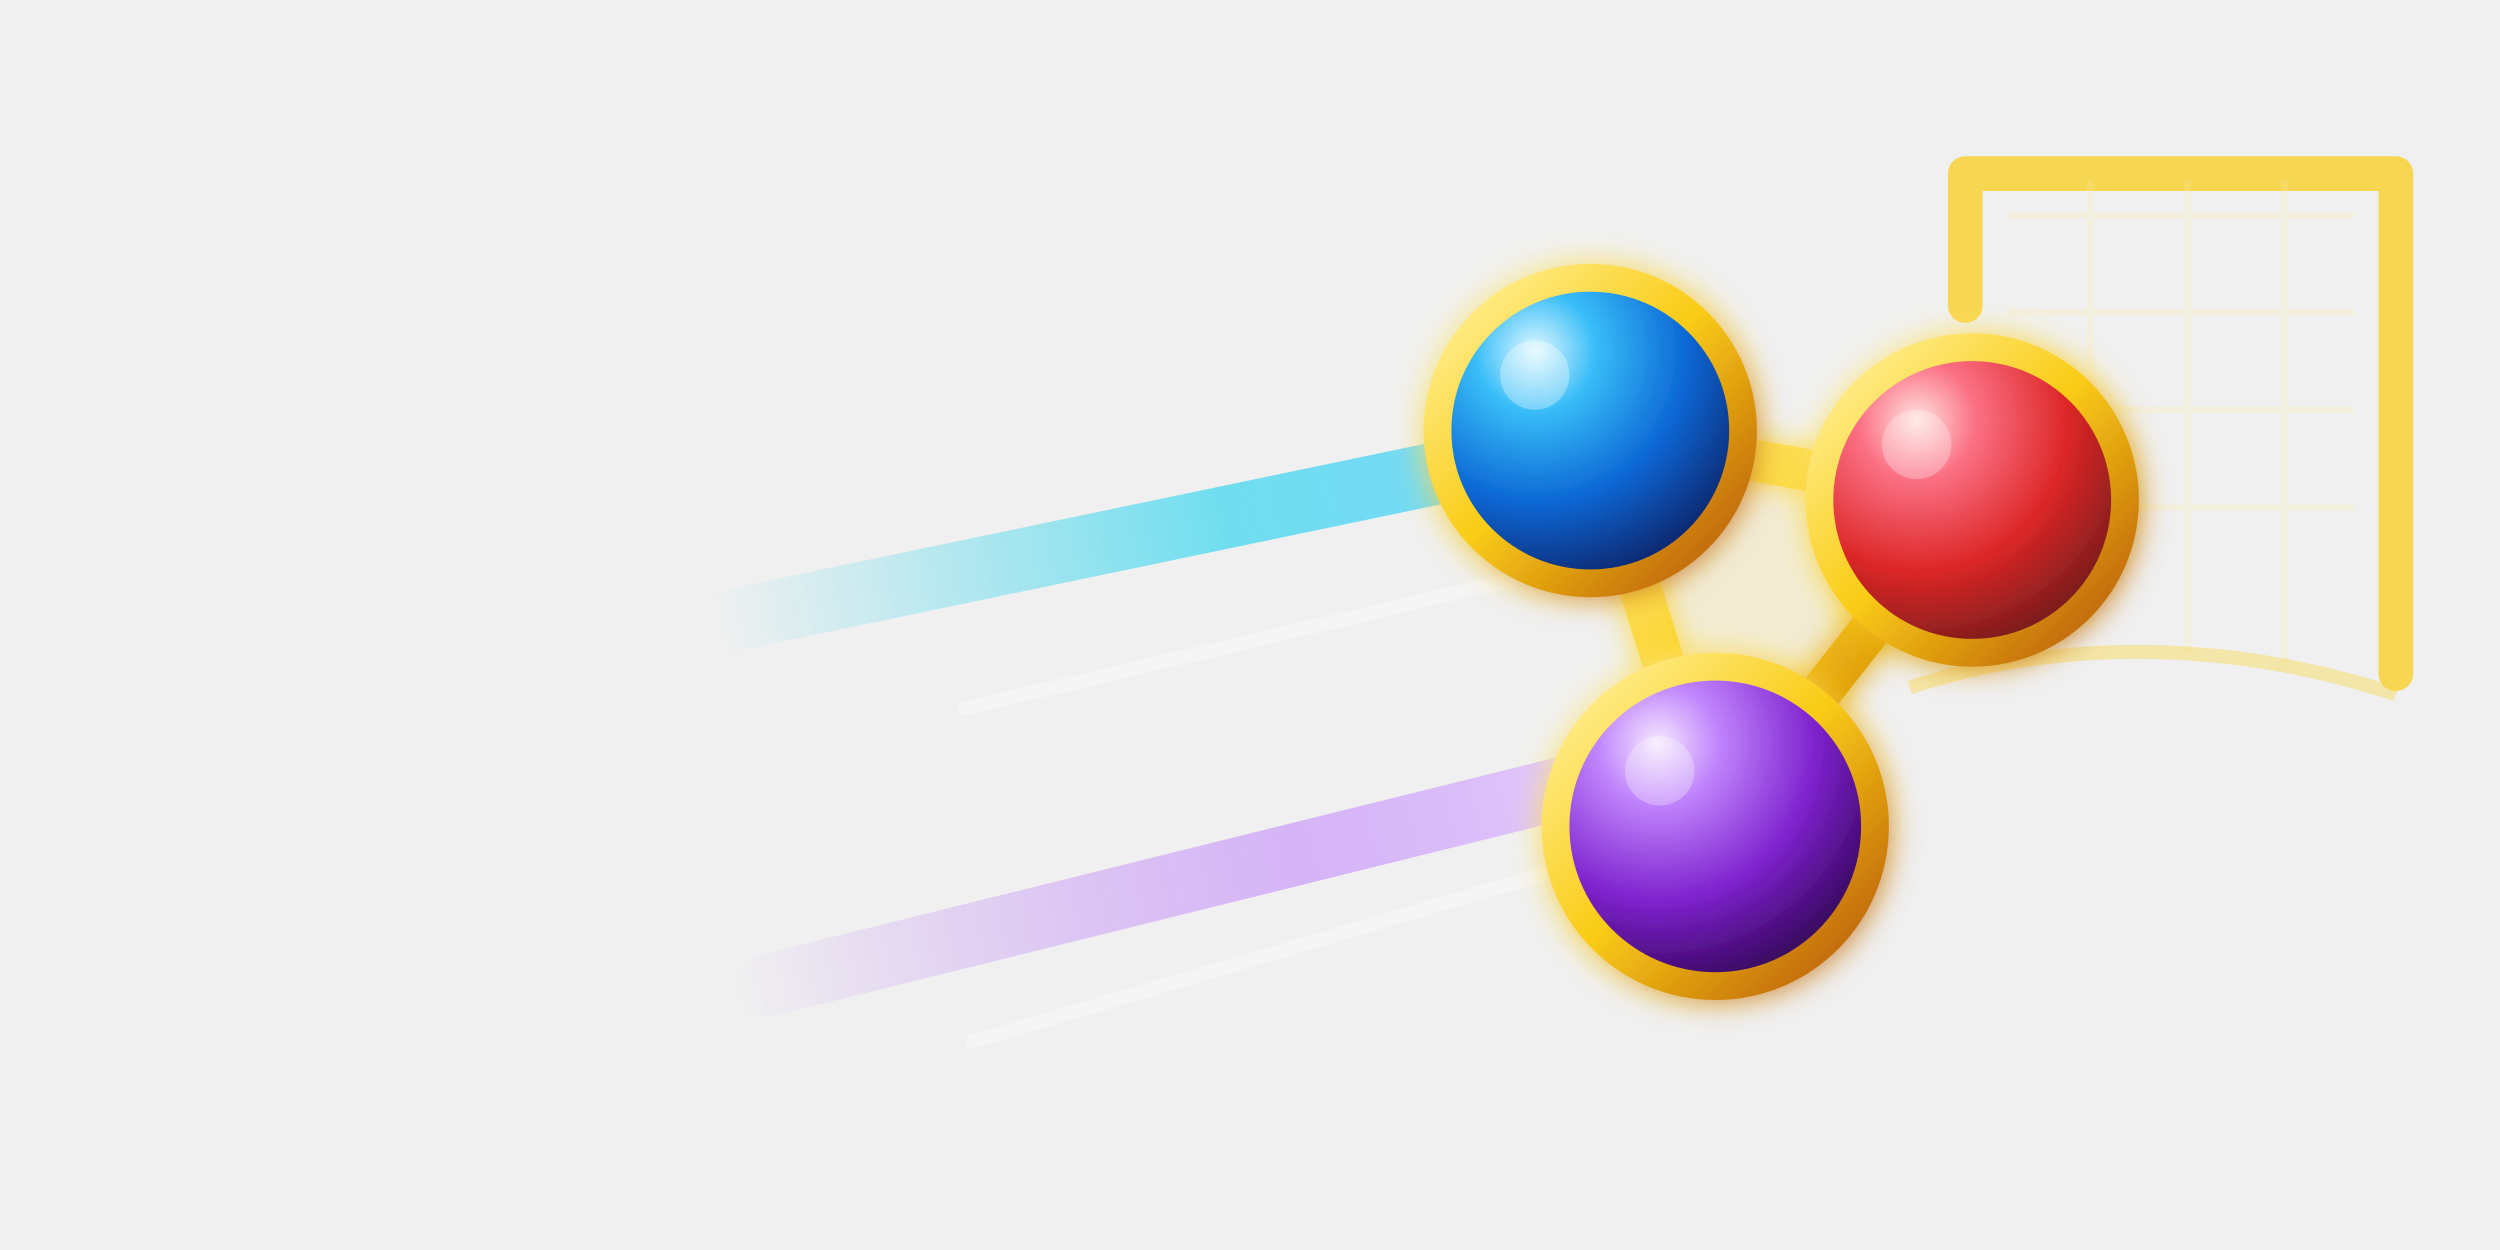
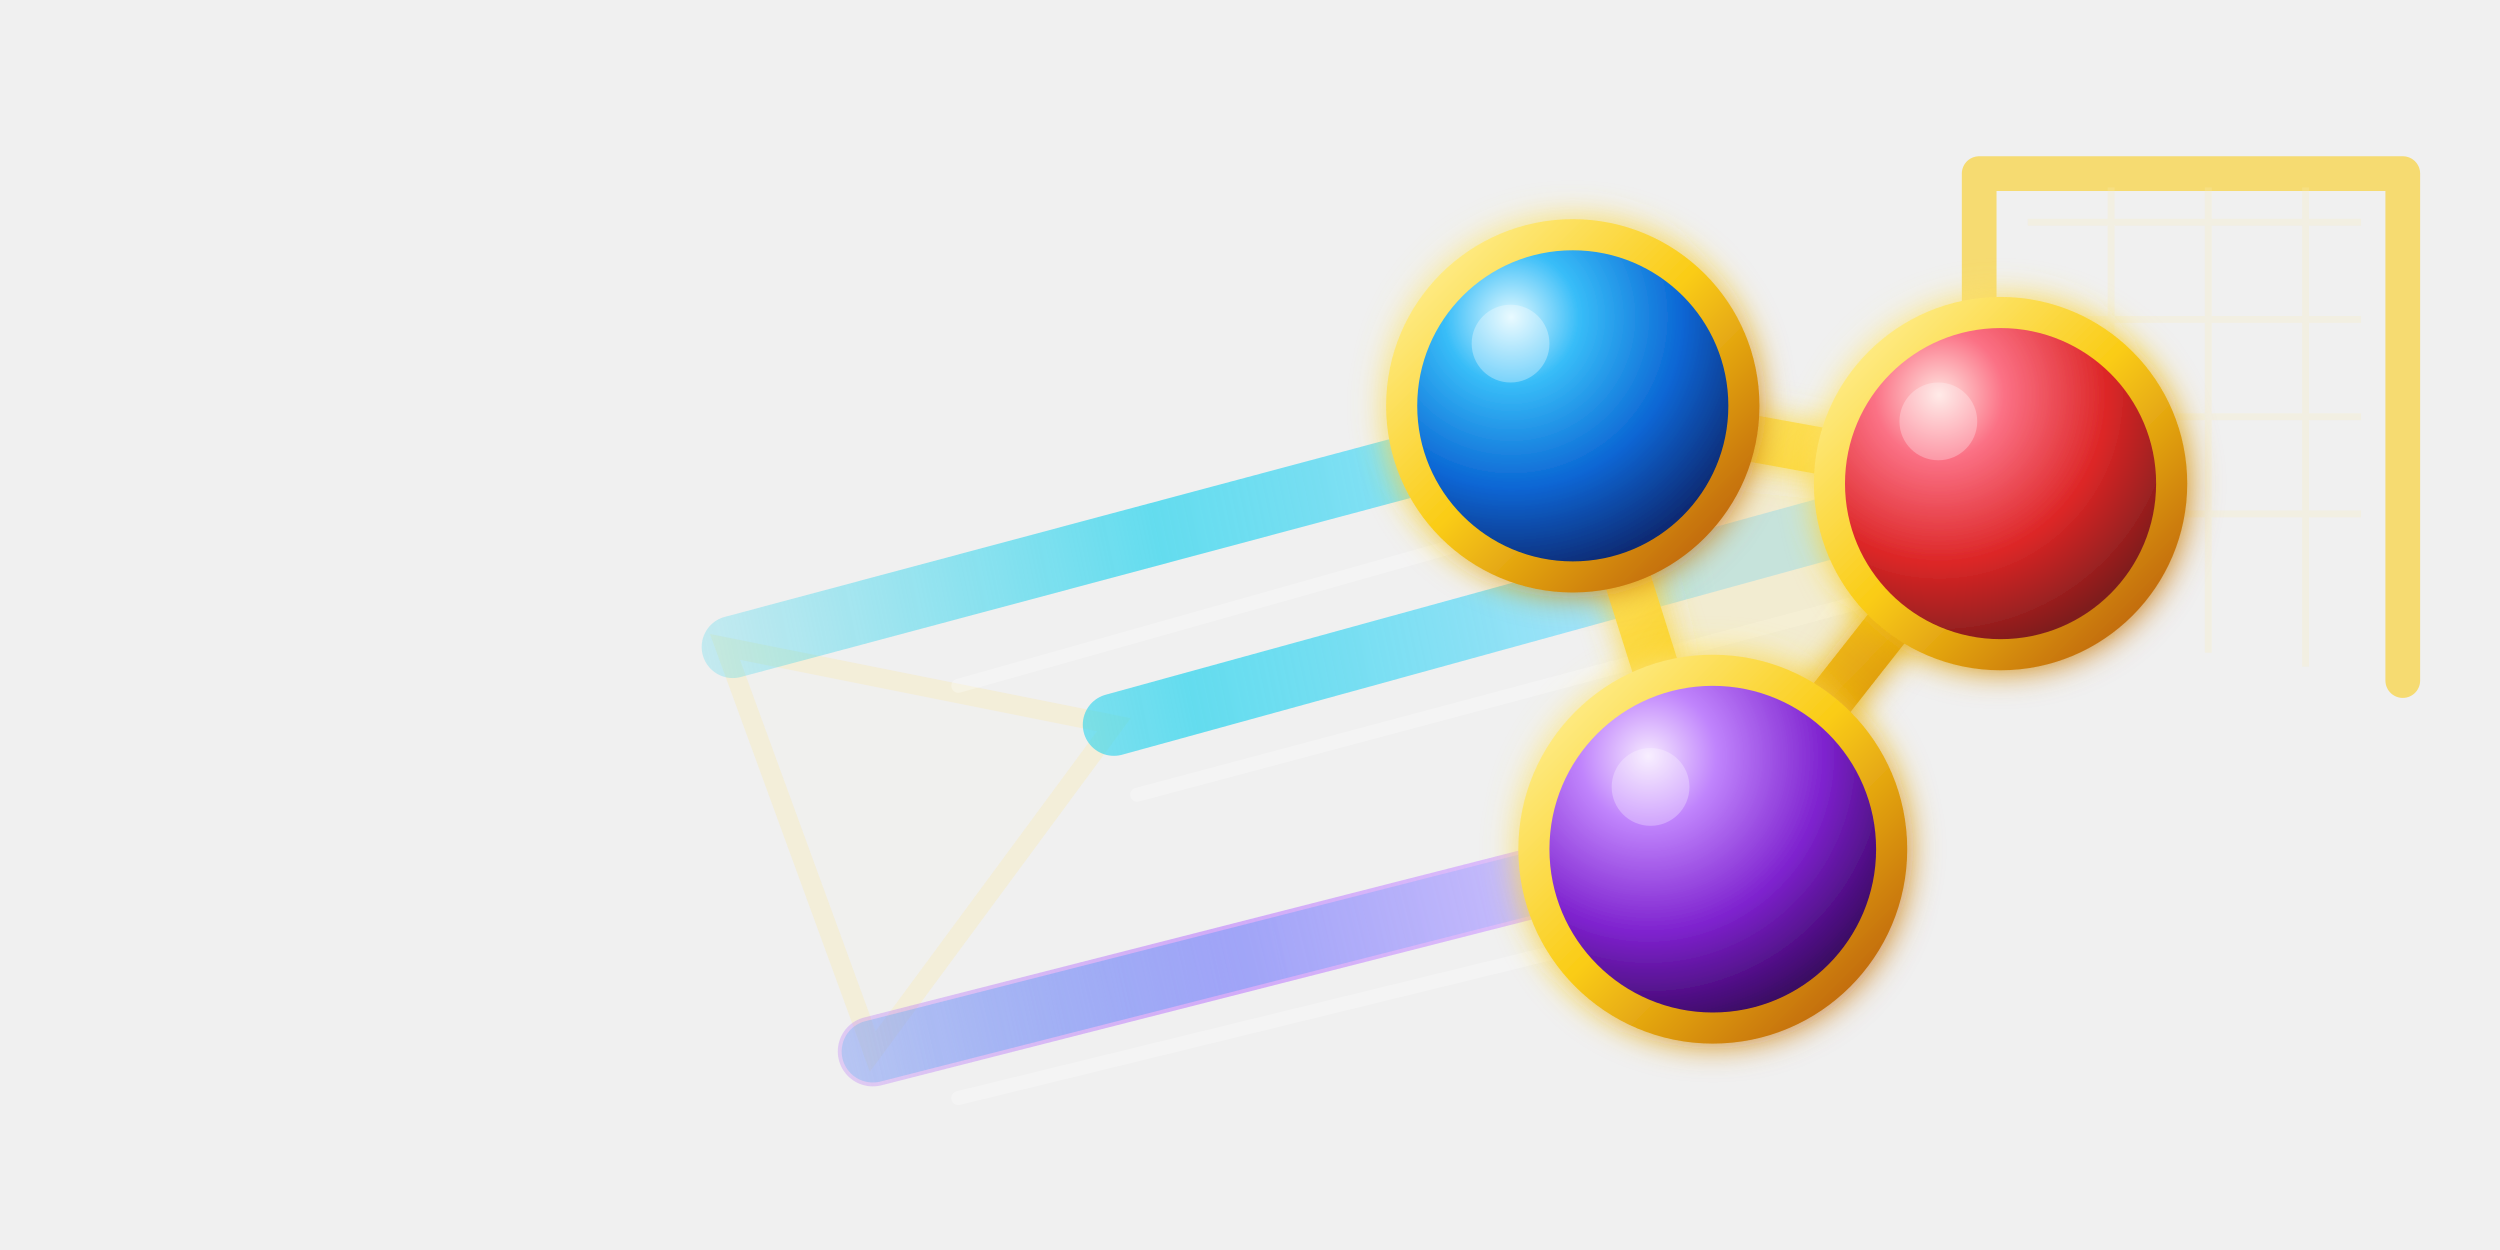
<svg xmlns="http://www.w3.org/2000/svg" viewBox="0 0 360 180" role="presentation">
  <defs>
-     <linearGradient id="goldLine" x1="0" y1="0" x2="1" y2="1">
-       <stop offset="0" stop-color="#fff3a1" />
-       <stop offset="0.48" stop-color="#facc15" />
+     <linearGradient id="gold" x1="0" y1="0" x2="1" y2="1">
+       <stop stop-color="#fff3a1" />
+       <stop offset=".48" stop-color="#facc15" />
      <stop offset="1" stop-color="#b45309" />
    </linearGradient>
    <radialGradient id="blue" cx="32%" cy="24%" r="76%">
-       <stop offset="0" stop-color="#dff8ff" />
-       <stop offset="0.26" stop-color="#38bdf8" />
-       <stop offset="0.66" stop-color="#0b66d4" />
+       <stop stop-color="#dff8ff" />
+       <stop offset=".26" stop-color="#38bdf8" />
+       <stop offset=".66" stop-color="#0b66d4" />
      <stop offset="1" stop-color="#072b75" />
    </radialGradient>
    <radialGradient id="red" cx="32%" cy="24%" r="76%">
-       <stop offset="0" stop-color="#ffe3df" />
-       <stop offset="0.25" stop-color="#fb7185" />
-       <stop offset="0.65" stop-color="#dc2626" />
+       <stop stop-color="#ffe3df" />
+       <stop offset=".25" stop-color="#fb7185" />
+       <stop offset=".65" stop-color="#dc2626" />
      <stop offset="1" stop-color="#7f1d1d" />
    </radialGradient>
    <radialGradient id="purple" cx="32%" cy="24%" r="76%">
-       <stop offset="0" stop-color="#f5e8ff" />
-       <stop offset="0.25" stop-color="#c084fc" />
-       <stop offset="0.65" stop-color="#7e22ce" />
+       <stop stop-color="#f5e8ff" />
+       <stop offset=".25" stop-color="#c084fc" />
+       <stop offset=".65" stop-color="#7e22ce" />
      <stop offset="1" stop-color="#3b0764" />
    </radialGradient>
-     <linearGradient id="blueTrail" x1="104" y1="94" x2="230" y2="70" gradientUnits="userSpaceOnUse">
+     <linearGradient id="cyanTrail" x1="92" y1="110" x2="246" y2="78" gradientUnits="userSpaceOnUse">
      <stop stop-color="#22d3ee" stop-opacity="0" />
-       <stop offset="0.58" stop-color="#22d3ee" stop-opacity="0.62" />
-       <stop offset="1" stop-color="#7dd3fc" stop-opacity="0.92" />
+       <stop offset=".56" stop-color="#22d3ee" stop-opacity=".68" />
+       <stop offset="1" stop-color="#bae6fd" stop-opacity=".94" />
    </linearGradient>
-     <linearGradient id="purpleTrail" x1="108" y1="151" x2="246" y2="117" gradientUnits="userSpaceOnUse">
+     <linearGradient id="violetTrail" x1="98" y1="158" x2="254" y2="119" gradientUnits="userSpaceOnUse">
      <stop stop-color="#a855f7" stop-opacity="0" />
-       <stop offset="0.58" stop-color="#c084fc" stop-opacity="0.55" />
-       <stop offset="1" stop-color="#e9d5ff" stop-opacity="0.88" />
+       <stop offset=".56" stop-color="#c084fc" stop-opacity=".64" />
+       <stop offset="1" stop-color="#e9d5ff" stop-opacity=".9" />
    </linearGradient>
-     <filter id="softGlow" x="-35%" y="-35%" width="170%" height="170%">
-       <feGaussianBlur stdDeviation="2.2" result="blur" />
+     <filter id="glow" x="-35%" y="-35%" width="170%" height="170%">
+       <feGaussianBlur stdDeviation="2.1" result="b" />
      <feMerge>
-         <feMergeNode in="blur" />
+         <feMergeNode in="b" />
        <feMergeNode in="SourceGraphic" />
      </feMerge>
    </filter>
  </defs>
-   <g opacity="0.72">
-     <path d="M283 44V25h62v72" fill="none" stroke="#facc15" stroke-width="5" stroke-linecap="round" stroke-linejoin="round" />
-     <path d="M289 31h50M289 45h50M289 59h50M289 73h50M301 26v64M315 26v68M329 26v70" fill="none" stroke="#fde68a" stroke-width="1" opacity="0.24" />
-     <path d="M275 99c21-7 46-7 70 1" fill="none" stroke="#facc15" stroke-width="2" opacity="0.46" />
+   <g opacity=".58">
+     <path d="M285 46V25h61v73" fill="none" stroke="#facc15" stroke-width="5" stroke-linecap="round" stroke-linejoin="round" />
+     <path d="M292 32h48M292 46h48M292 60h48M292 74h48M304 27v65M318 27v67M332 27v69" fill="none" stroke="#fde68a" stroke-width="1" opacity=".22" />
  </g>
-   <path d="M102 90 222 65" fill="none" stroke="url(#blueTrail)" stroke-width="9" stroke-linecap="round" />
-   <path d="M110 142 231 112" fill="none" stroke="url(#purpleTrail)" stroke-width="9" stroke-linecap="round" />
-   <path d="M139 102 224 82M140 150 232 123" fill="none" stroke="#fff" stroke-width="2" stroke-linecap="round" opacity="0.32" />
-   <g stroke="url(#goldLine)" stroke-width="6" stroke-linecap="round" stroke-linejoin="round" filter="url(#softGlow)">
-     <path d="M229 62 284 72 247 119 229 62Z" fill="#facc15" fill-opacity="0.06" />
-   </g>
-   <g filter="url(#softGlow)">
-     <circle cx="229" cy="62" r="22" fill="url(#blue)" stroke="url(#goldLine)" stroke-width="4" />
-     <circle cx="284" cy="72" r="22" fill="url(#red)" stroke="url(#goldLine)" stroke-width="4" />
-     <circle cx="247" cy="119" r="23" fill="url(#purple)" stroke="url(#goldLine)" stroke-width="4" />
-     <circle cx="221" cy="54" r="5" fill="#fff" opacity="0.32" />
-     <circle cx="276" cy="64" r="5" fill="#fff" opacity="0.28" />
-     <circle cx="239" cy="111" r="5" fill="#fff" opacity="0.28" />
+   <g transform="translate(-30 -11) scale(1.12)">
+     <path d="M120 93 170 103 139 145 120 93Z" fill="#facc15" fill-opacity=".035" stroke="#fde68a" stroke-width="2.5" opacity=".22" />
+     <path d="M121 93 222 66M170 103 279 73M139 145 241 119" fill="none" stroke="url(#cyanTrail)" stroke-width="8" stroke-linecap="round" />
+     <path d="M139 145 241 119" fill="none" stroke="url(#violetTrail)" stroke-width="9" stroke-linecap="round" />
+     <path d="M150 98 228 76M173 112 278 84M150 151 244 128" fill="none" stroke="#fff" stroke-width="1.8" stroke-linecap="round" opacity=".28" />
+     <path d="M229 62 284 72 247 119 229 62Z" fill="#facc15" fill-opacity=".07" stroke="url(#gold)" stroke-width="6" stroke-linejoin="round" filter="url(#glow)" />
+     <g filter="url(#glow)">
+       <circle cx="229" cy="62" r="22" fill="url(#blue)" stroke="url(#gold)" stroke-width="4" />
+       <circle cx="284" cy="72" r="22" fill="url(#red)" stroke="url(#gold)" stroke-width="4" />
+       <circle cx="247" cy="119" r="23" fill="url(#purple)" stroke="url(#gold)" stroke-width="4" />
+       <circle cx="221" cy="54" r="5" fill="#fff" opacity=".32" />
+       <circle cx="276" cy="64" r="5" fill="#fff" opacity=".28" />
+       <circle cx="239" cy="111" r="5" fill="#fff" opacity=".28" />
+     </g>
  </g>
</svg>
